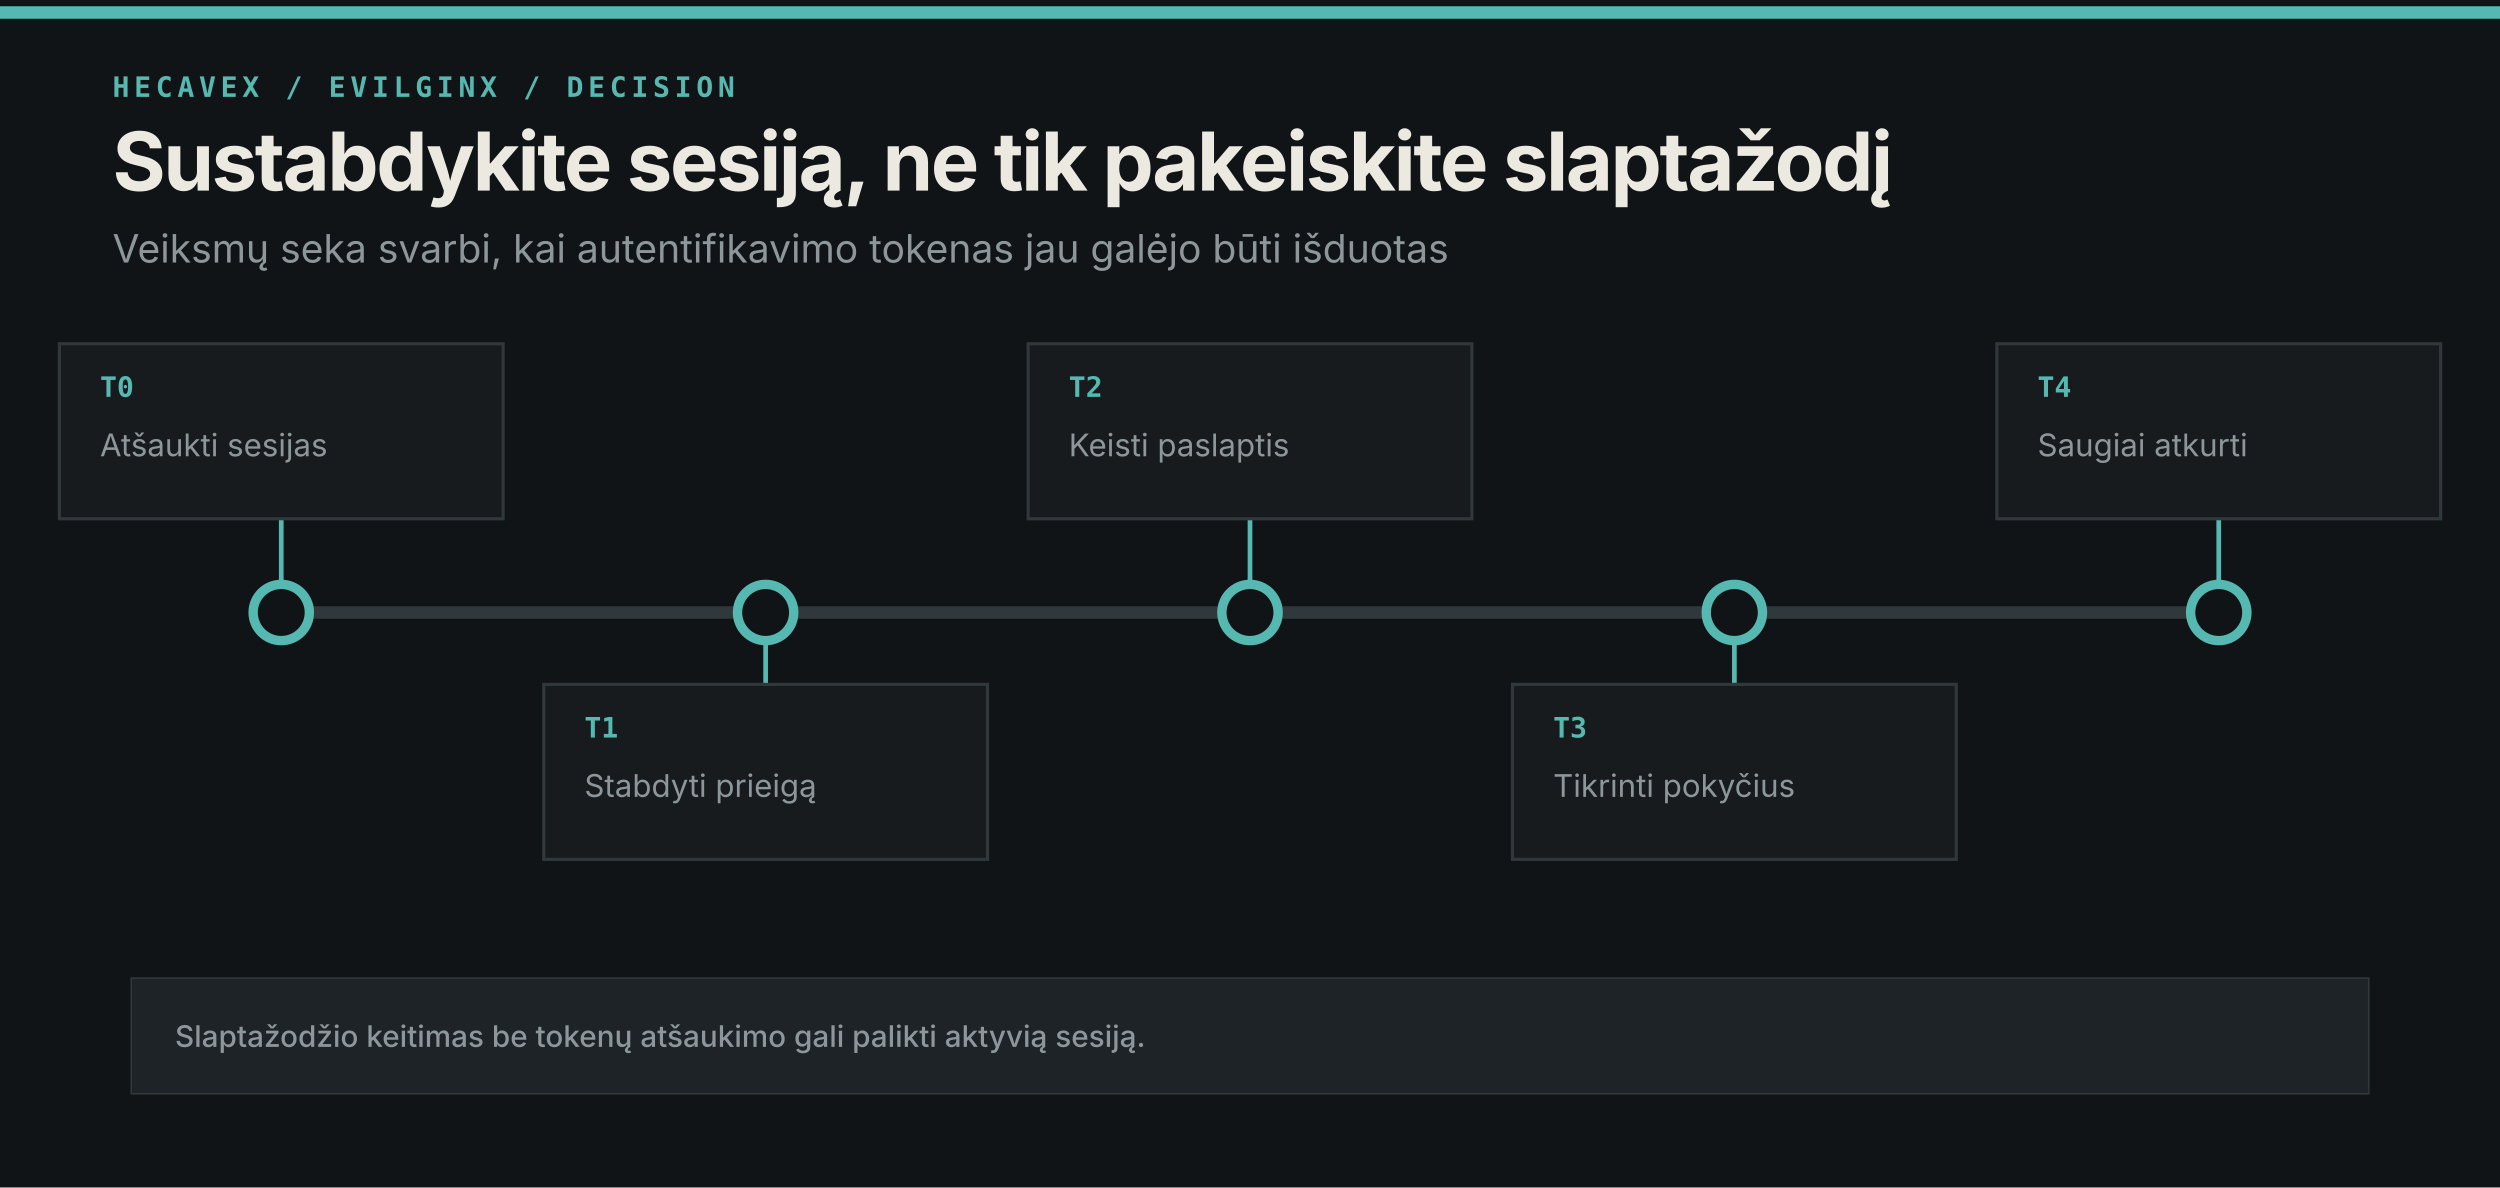
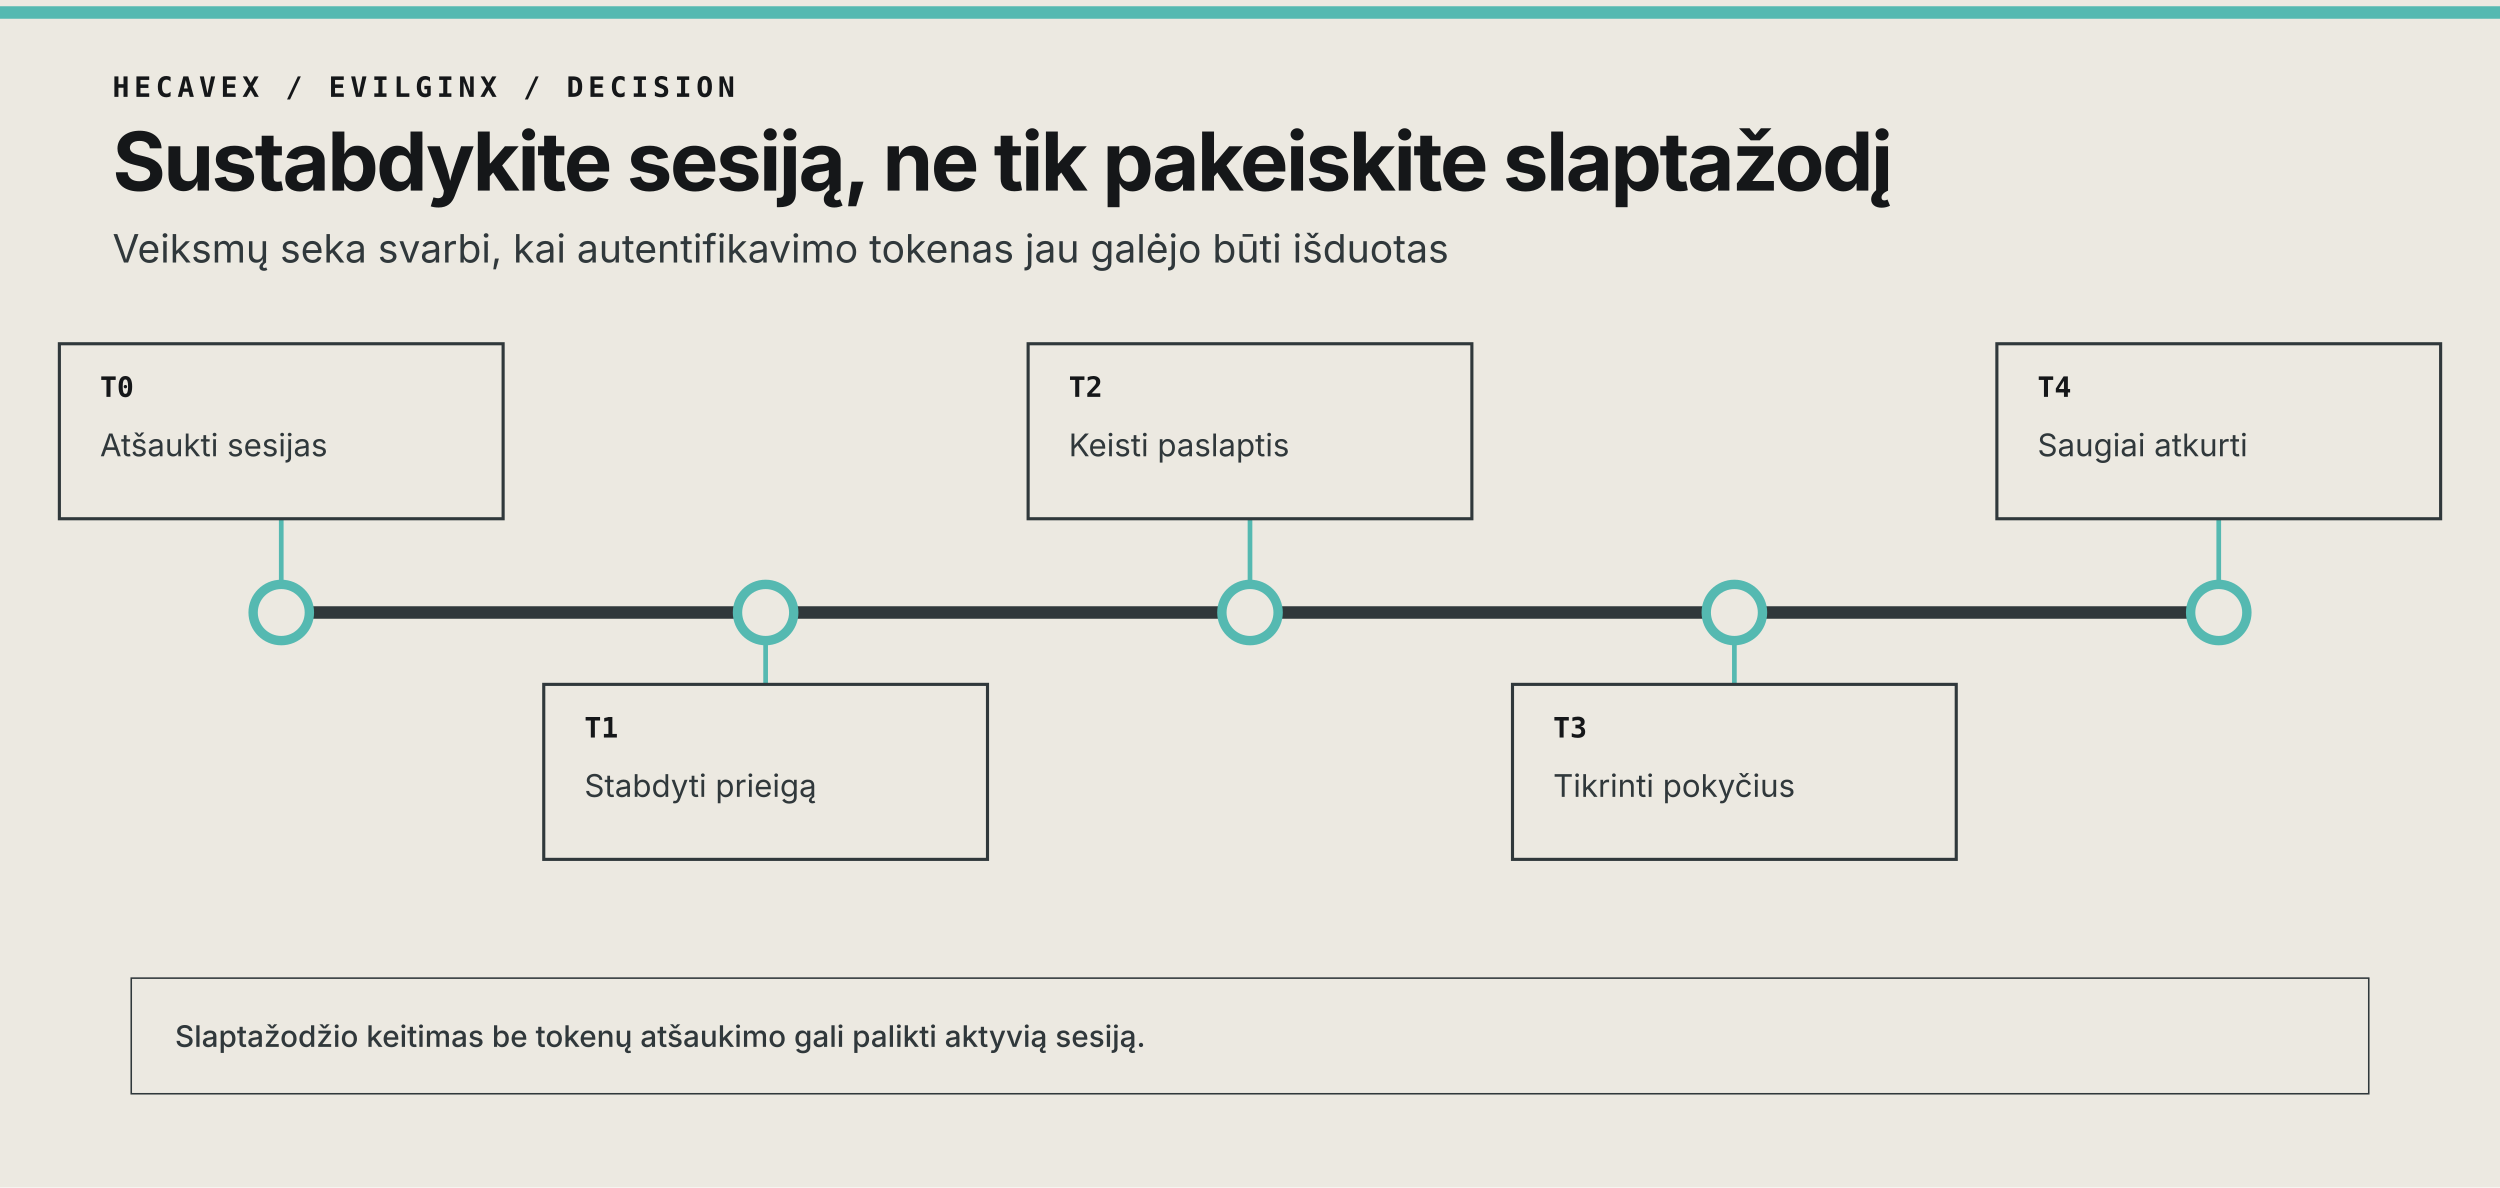
<svg xmlns="http://www.w3.org/2000/svg" width="1600" height="760" viewBox="0 0 1600 760" role="img" aria-labelledby="title desc">
  <defs>
    <marker id="arrow" viewBox="0 0 12 12" refX="10" refY="6" markerWidth="10" markerHeight="10" orient="auto">
      <path d="M0 0 12 6 0 12Z" fill="#55b9b1" />
    </marker>
    <style>
      .sans{font-family:Inter,Arial,sans-serif}.mono{font-family:'IBM Plex Mono',Consolas,monospace}
-       .title{font:700 52px Inter,Arial,sans-serif;fill:#ece9e1;letter-spacing:-1.5px}
-       .subtitle{font:400 25px Inter,Arial,sans-serif;fill:#8d969a}
-       .eyebrow{font:600 18px 'IBM Plex Mono',Consolas,monospace;fill:#55b9b1;letter-spacing:3px}
-       .node-title{font:700 28px Inter,Arial,sans-serif;fill:#ece9e1}
-       .node-copy{font:400 20px Inter,Arial,sans-serif;fill:#8d969a}
-       .node-code{font:600 18px 'IBM Plex Mono',Consolas,monospace;fill:#55b9b1}
-       .note{font:500 19px Inter,Arial,sans-serif;fill:#8d969a}
+       .title{font:700 52px Inter,Arial,sans-serif;fill:#151719;letter-spacing:-1.5px}
+       .subtitle{font:400 25px Inter,Arial,sans-serif;fill:#30383b}
+       .eyebrow{font:600 18px 'IBM Plex Mono',Consolas,monospace;fill:#151719;letter-spacing:3px}
+       .node-title{font:700 28px Inter,Arial,sans-serif;fill:#151719}
+       .node-copy{font:400 20px Inter,Arial,sans-serif;fill:#30383b}
+       .node-code{font:600 18px 'IBM Plex Mono',Consolas,monospace;fill:#151719}
+       .note{font:500 19px Inter,Arial,sans-serif;fill:#30383b}
    </style>
  </defs>
-   <rect width="1600" height="760" fill="#111416" />
+   <rect width="1600" height="760" fill="#ece9e1" />
  <path d="M0 8H1600" stroke="#55b9b1" stroke-width="8" />
  <text x="72" y="62" class="eyebrow">HECAVEX / EVILGINX / DECISION</text>
  <text x="72" y="122" class="title" text-anchor="start">
    <tspan x="72" dy="0">Sustabdykite sesiją, ne tik pakeiskite slaptažodį</tspan>
  </text>
  <text x="72" y="168" class="subtitle" text-anchor="start">
    <tspan x="72" dy="0">Veiksmų seka svarbi, kai autentifikavimo tokenas jau galėjo būti išduotas</tspan>
  </text>
  <path d="M180 392H1420" stroke="#30383b" stroke-width="8" />
  <g>
-     <circle cx="180" cy="392" r="18" fill="#111416" stroke="#55b9b1" stroke-width="6" />
+     <circle cx="180" cy="392" r="18" fill="#ece9e1" stroke="#55b9b1" stroke-width="6" />
    <path d="M180 374V332" stroke="#55b9b1" stroke-width="3" />
-     <rect x="38" y="220" width="284" height="112" fill="#171b1d" stroke="#30383b" stroke-width="2" />
+     <rect x="38" y="220" width="284" height="112" fill="#ece9e1" stroke="#30383b" stroke-width="2" />
    <text x="64" y="254" class="node-code">T0</text>
    <text x="64" y="292" class="node-copy" text-anchor="start">
      <tspan x="64" dy="0">Atšaukti sesijas</tspan>
    </text>
  </g>
  <g>
-     <circle cx="490" cy="392" r="18" fill="#111416" stroke="#55b9b1" stroke-width="6" />
+     <circle cx="490" cy="392" r="18" fill="#ece9e1" stroke="#55b9b1" stroke-width="6" />
    <path d="M490 410V438" stroke="#55b9b1" stroke-width="3" />
-     <rect x="348" y="438" width="284" height="112" fill="#171b1d" stroke="#30383b" stroke-width="2" />
+     <rect x="348" y="438" width="284" height="112" fill="#ece9e1" stroke="#30383b" stroke-width="2" />
    <text x="374" y="472" class="node-code">T1</text>
    <text x="374" y="510" class="node-copy" text-anchor="start">
      <tspan x="374" dy="0">Stabdyti prieigą</tspan>
    </text>
  </g>
  <g>
-     <circle cx="800" cy="392" r="18" fill="#111416" stroke="#55b9b1" stroke-width="6" />
+     <circle cx="800" cy="392" r="18" fill="#ece9e1" stroke="#55b9b1" stroke-width="6" />
    <path d="M800 374V332" stroke="#55b9b1" stroke-width="3" />
-     <rect x="658" y="220" width="284" height="112" fill="#171b1d" stroke="#30383b" stroke-width="2" />
+     <rect x="658" y="220" width="284" height="112" fill="#ece9e1" stroke="#30383b" stroke-width="2" />
    <text x="684" y="254" class="node-code">T2</text>
    <text x="684" y="292" class="node-copy" text-anchor="start">
      <tspan x="684" dy="0">Keisti paslaptis</tspan>
    </text>
  </g>
  <g>
-     <circle cx="1110" cy="392" r="18" fill="#111416" stroke="#55b9b1" stroke-width="6" />
+     <circle cx="1110" cy="392" r="18" fill="#ece9e1" stroke="#55b9b1" stroke-width="6" />
    <path d="M1110 410V438" stroke="#55b9b1" stroke-width="3" />
-     <rect x="968" y="438" width="284" height="112" fill="#171b1d" stroke="#30383b" stroke-width="2" />
+     <rect x="968" y="438" width="284" height="112" fill="#ece9e1" stroke="#30383b" stroke-width="2" />
    <text x="994" y="472" class="node-code">T3</text>
    <text x="994" y="510" class="node-copy" text-anchor="start">
      <tspan x="994" dy="0">Tikrinti pokyčius</tspan>
    </text>
  </g>
  <g>
-     <circle cx="1420" cy="392" r="18" fill="#111416" stroke="#55b9b1" stroke-width="6" />
+     <circle cx="1420" cy="392" r="18" fill="#ece9e1" stroke="#55b9b1" stroke-width="6" />
    <path d="M1420 374V332" stroke="#55b9b1" stroke-width="3" />
-     <rect x="1278" y="220" width="284" height="112" fill="#171b1d" stroke="#30383b" stroke-width="2" />
+     <rect x="1278" y="220" width="284" height="112" fill="#ece9e1" stroke="#30383b" stroke-width="2" />
    <text x="1304" y="254" class="node-code">T4</text>
    <text x="1304" y="292" class="node-copy" text-anchor="start">
      <tspan x="1304" dy="0">Saugiai atkurti</tspan>
    </text>
  </g>
-   <rect x="84" y="626" width="1432" height="74" fill="#1d2326" stroke="#30383b" />
+   <rect x="84" y="626" width="1432" height="74" fill="#ece9e1" stroke="#30383b" />
  <text x="112" y="670" class="note" text-anchor="start">
    <tspan x="112" dy="0">Slaptažodžio keitimas be tokenų atšaukimo gali palikti aktyvią sesiją.</tspan>
  </text>
</svg>
